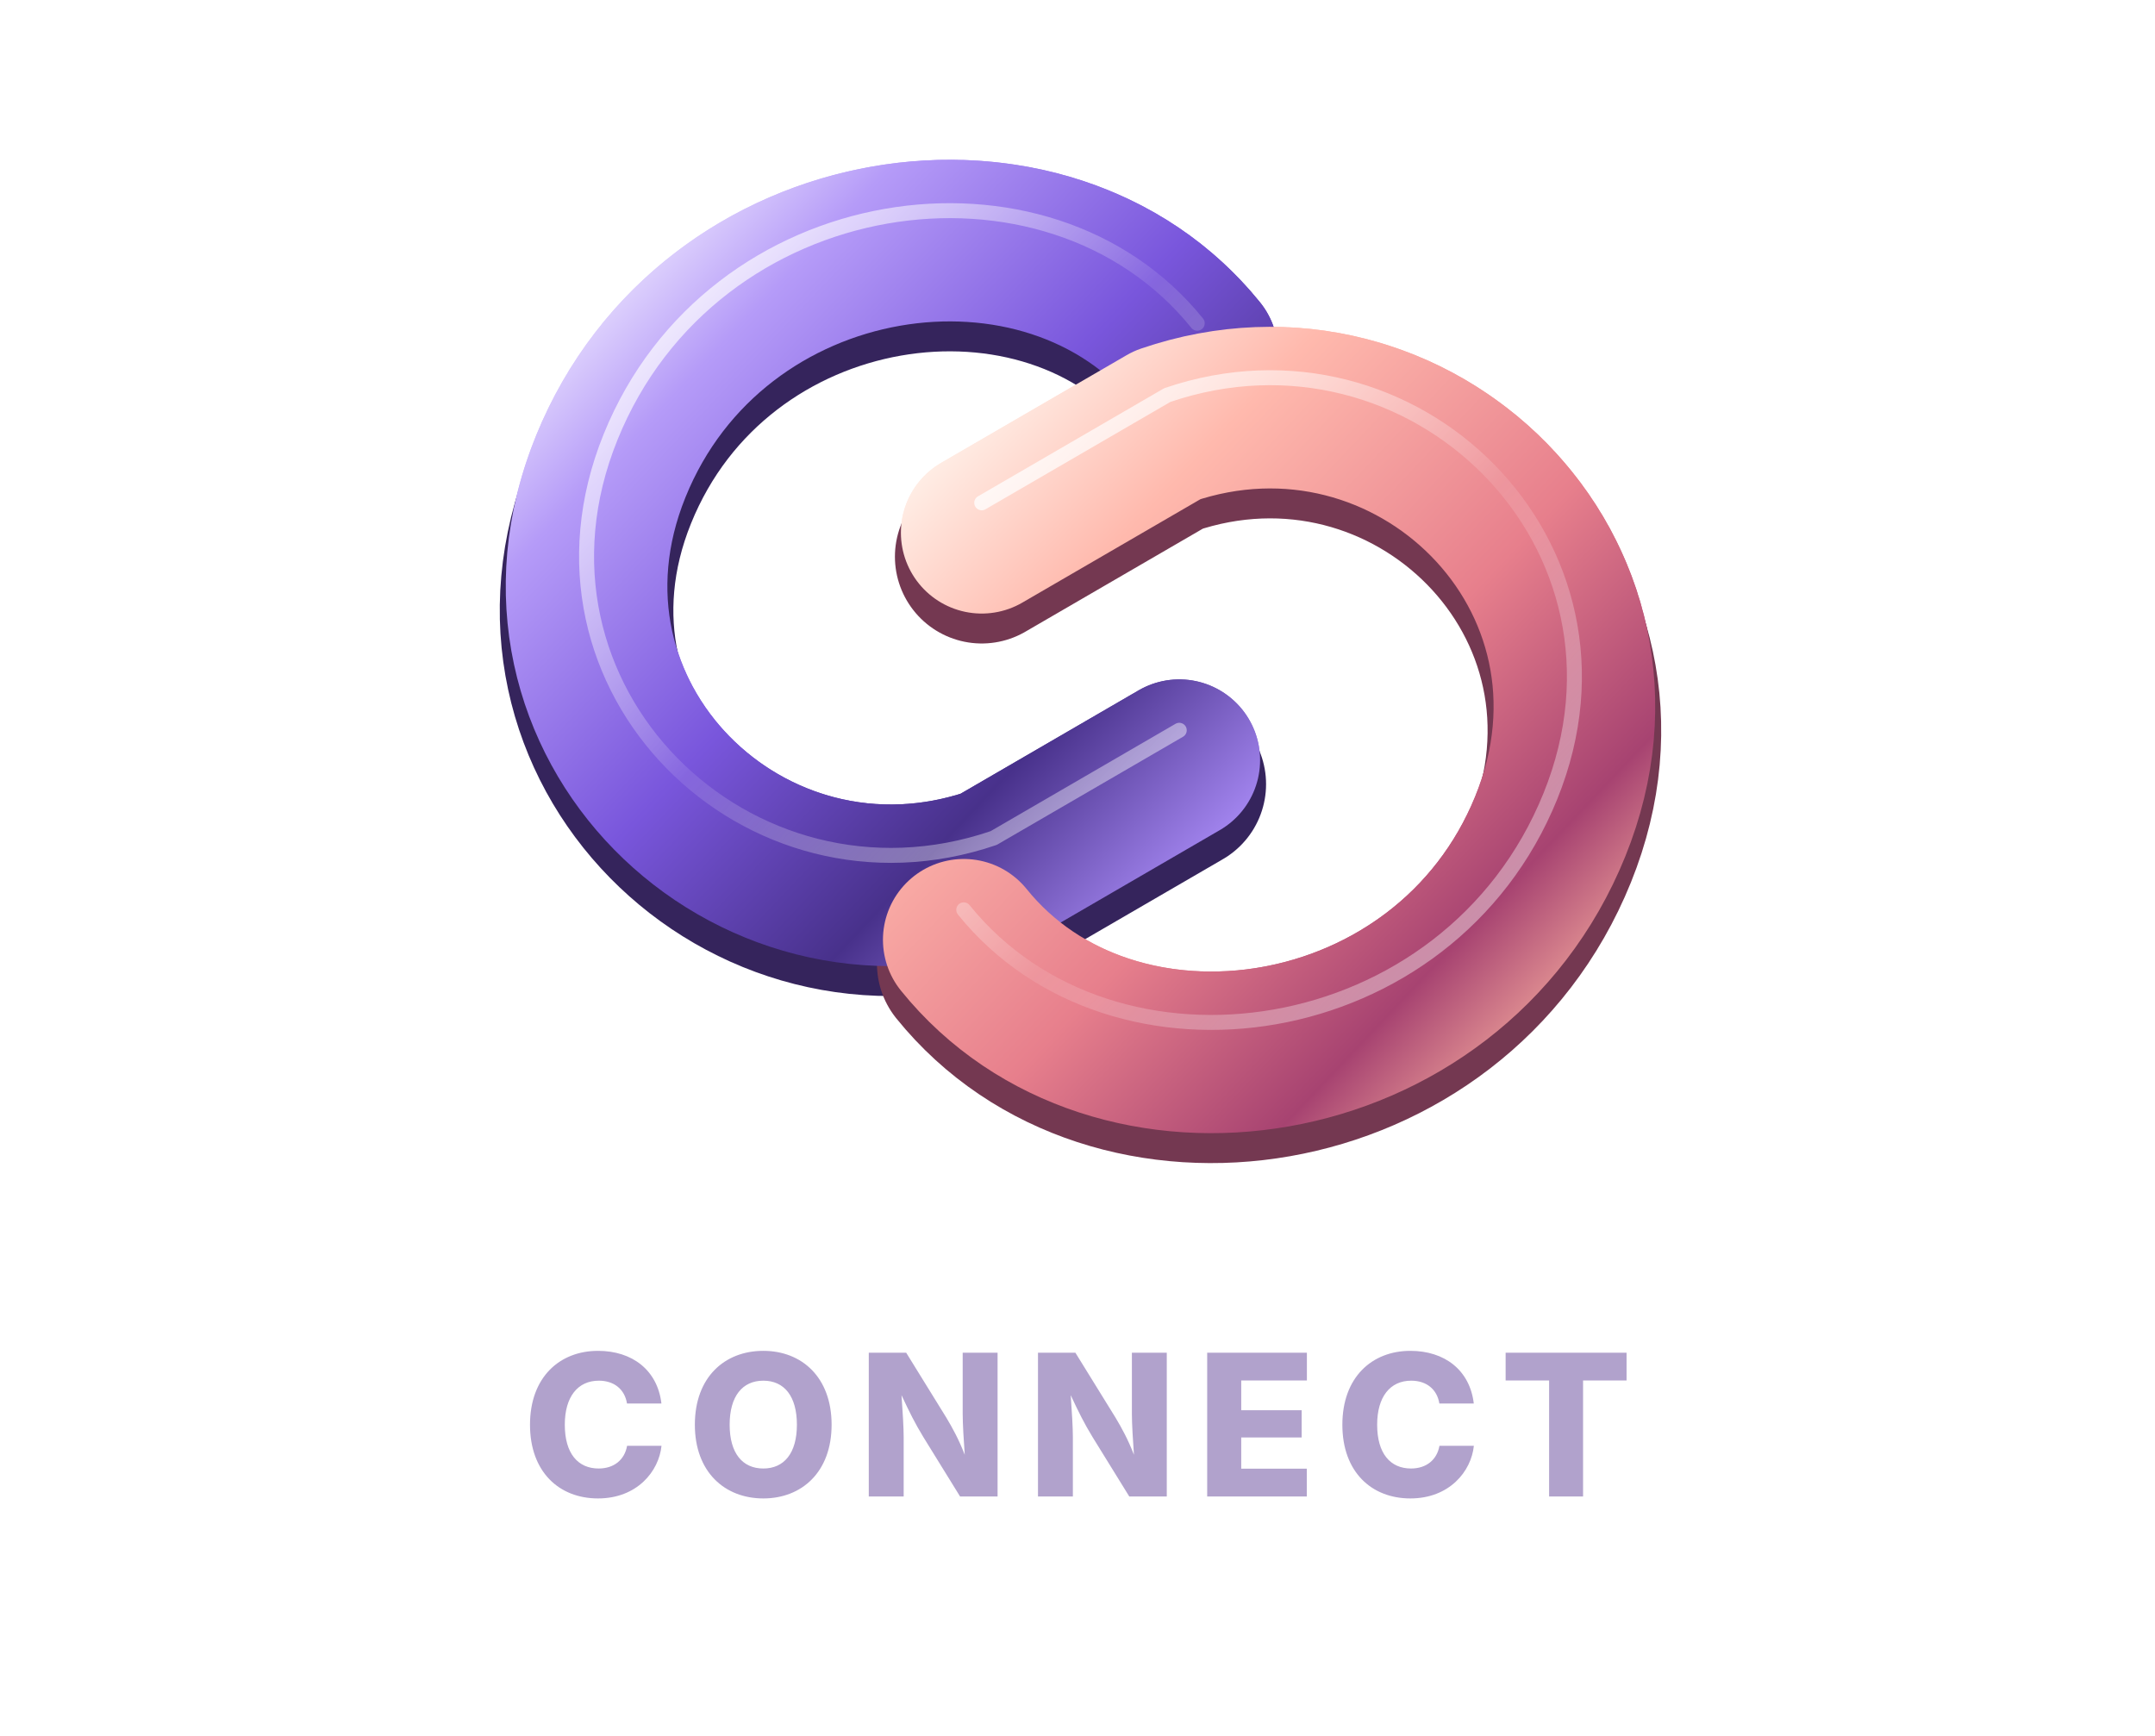
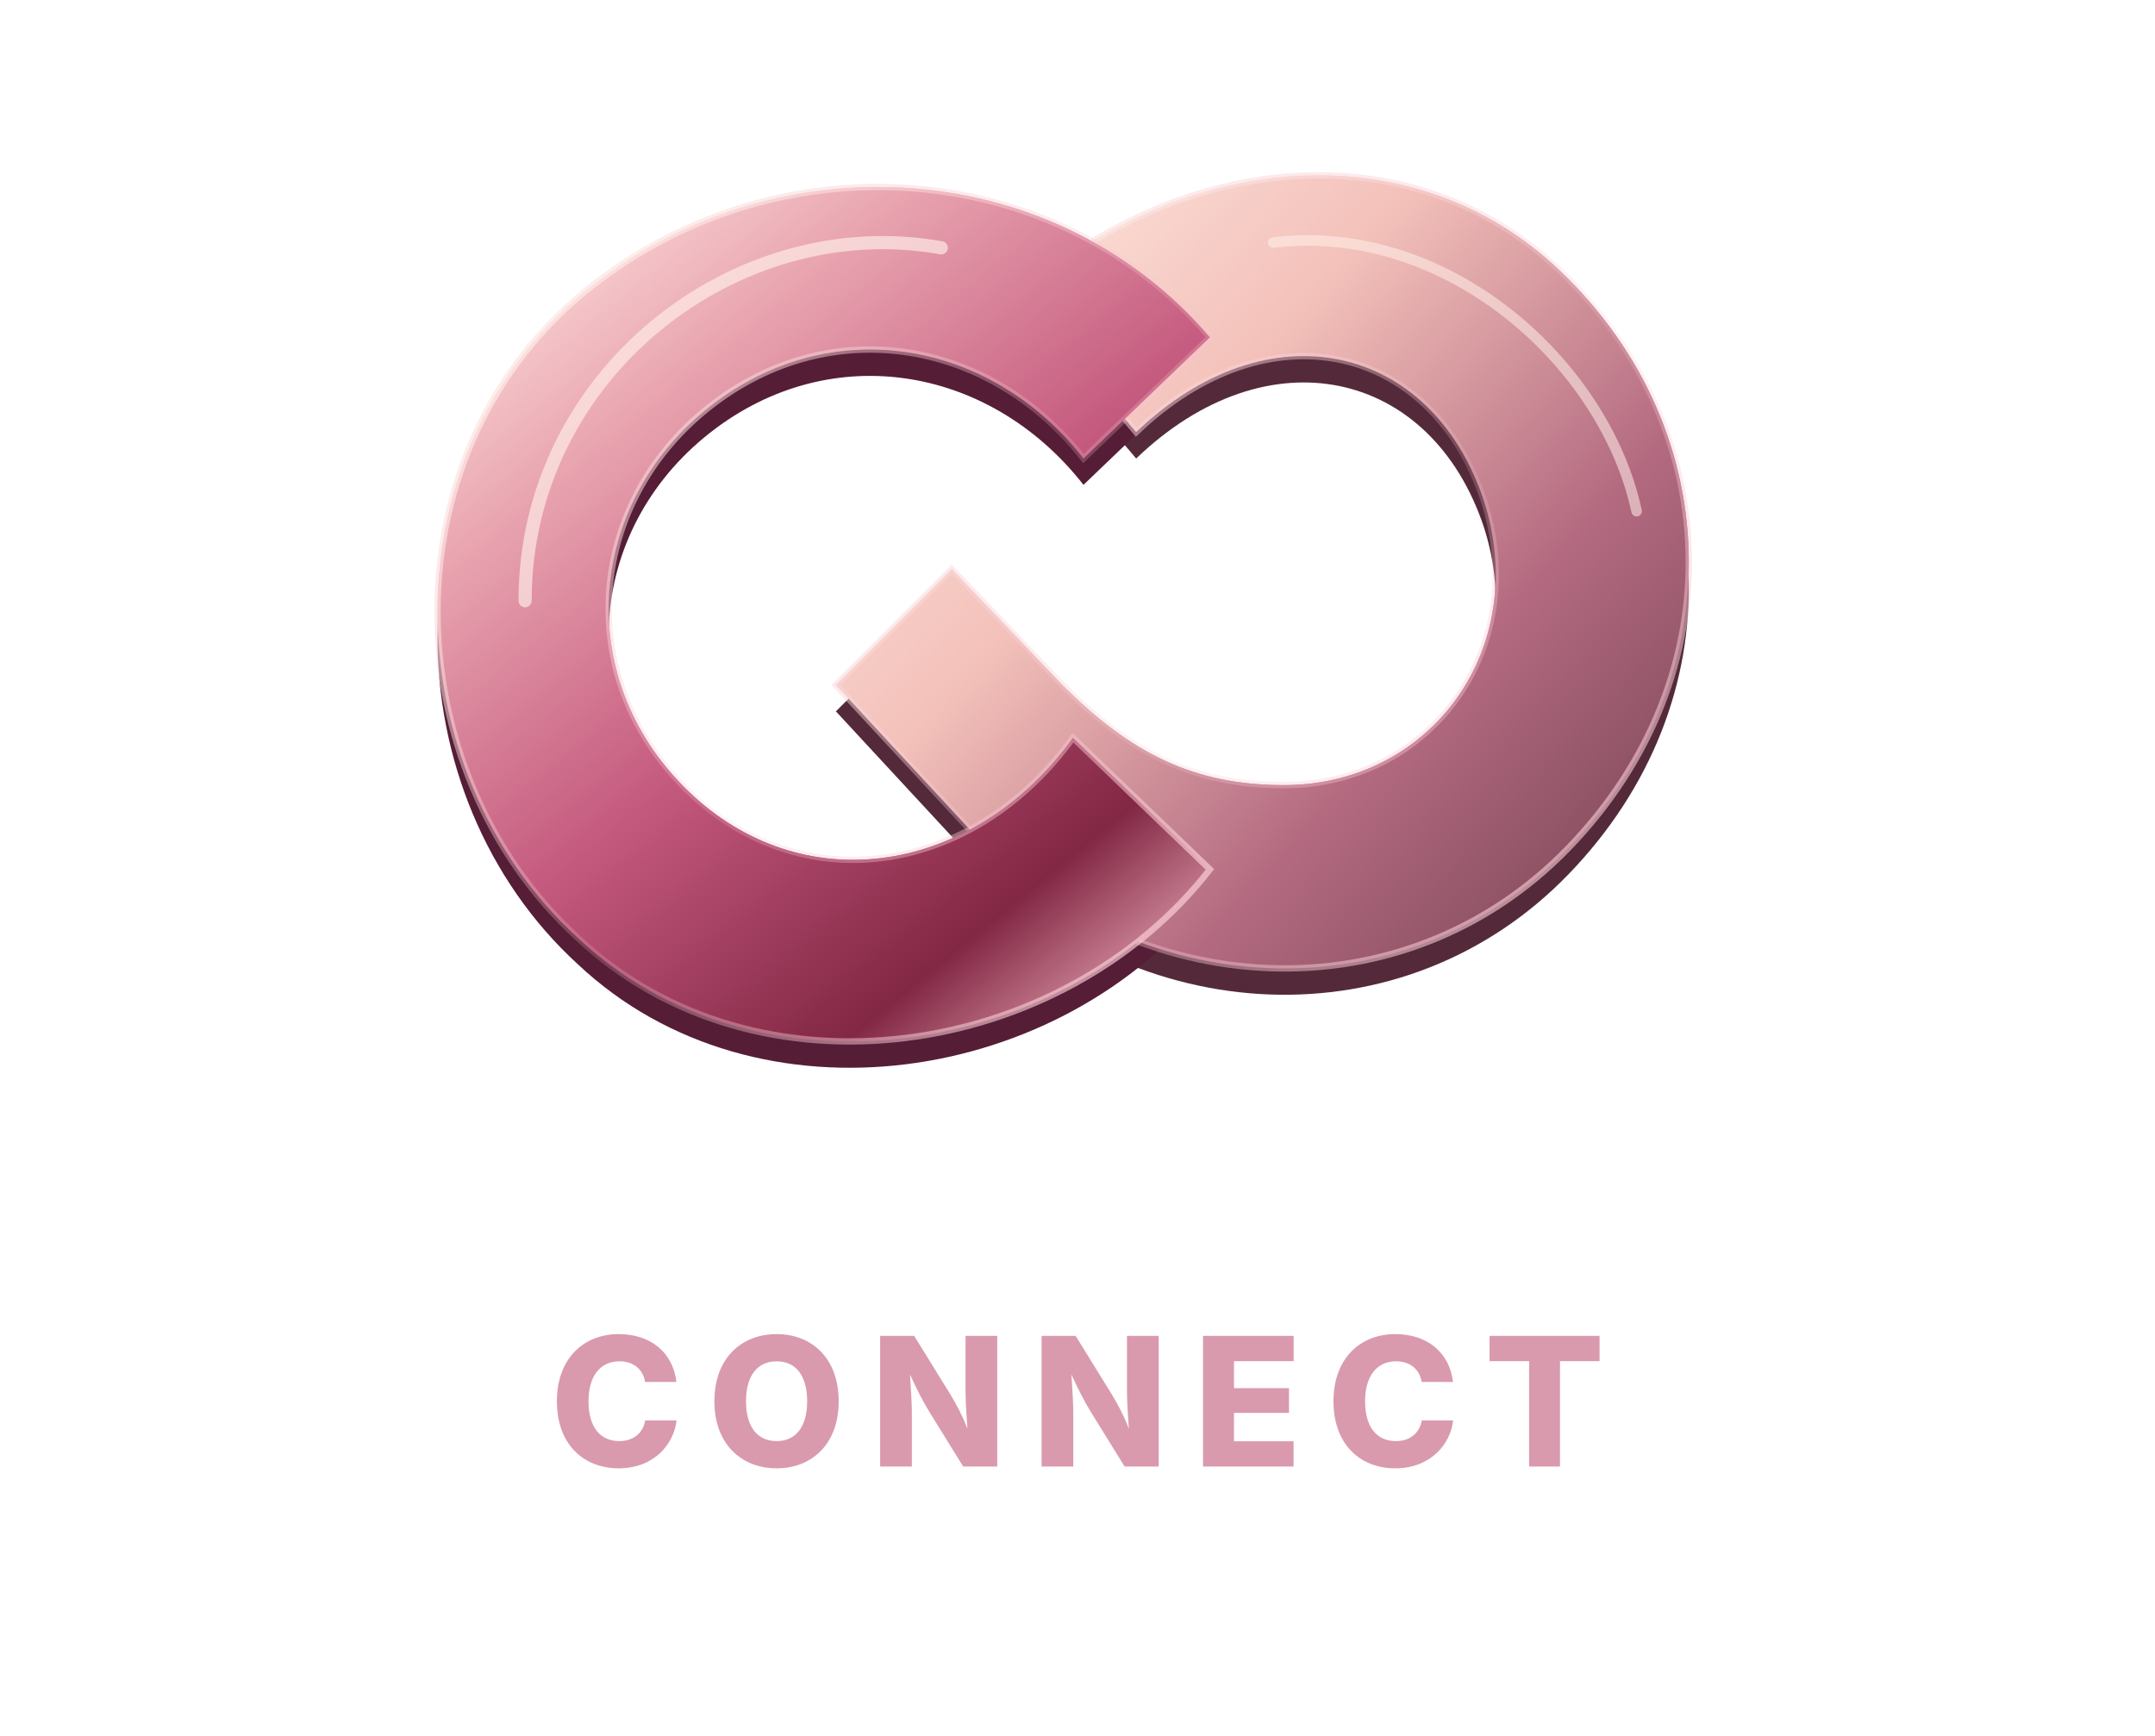
- <svg xmlns="http://www.w3.org/2000/svg" viewBox="0 0 360 290" width="360" height="290">
+ <svg xmlns="http://www.w3.org/2000/svg" viewBox="0 0 360 290" width="360" height="290" role="img" aria-label="CONNECT">
  <defs>
-     <linearGradient id="ice" x1="0" y1="0" x2="1" y2="1">
-       <stop stop-color="#f4efff" />
-       <stop offset=".19" stop-color="#b59bf8" />
-       <stop offset=".49" stop-color="#7956dc" />
-       <stop offset=".76" stop-color="#48318b" />
-       <stop offset="1" stop-color="#a88af5" />
+     <linearGradient id="petal" x1=".12" y1="0" x2=".86" y2="1">
+       <stop stop-color="#FFE4DF" />
+       <stop offset=".24" stop-color="#E8A3AF" />
+       <stop offset=".54" stop-color="#C4597E" />
+       <stop offset=".84" stop-color="#822744" />
+       <stop offset="1" stop-color="#E4A3B2" />
    </linearGradient>
-     <linearGradient id="rose" x1="0" y1="0" x2="1" y2="1">
-       <stop stop-color="#fff1e9" />
-       <stop offset=".23" stop-color="#ffb9ad" />
-       <stop offset=".56" stop-color="#e77f8c" />
-       <stop offset=".82" stop-color="#a74371" />
-       <stop offset="1" stop-color="#fcb5a2" />
+     <linearGradient id="silk" x1="0" y1=".1" x2="1" y2=".95">
+       <stop stop-color="#FFECE4" />
+       <stop offset=".35" stop-color="#F3C1BA" />
+       <stop offset=".68" stop-color="#B36A80" />
+       <stop offset="1" stop-color="#754252" />
    </linearGradient>
-     <linearGradient id="shine" x1="0" y1="0" x2="1" y2="1">
-       <stop stop-color="#fff" stop-opacity=".94" />
-       <stop offset=".52" stop-color="#fff" stop-opacity=".1" />
-       <stop offset="1" stop-color="#fff" stop-opacity=".55" />
+     <linearGradient id="edge" x1="0" y1="0" x2="1" y2="1">
+       <stop stop-color="#FFF5EC" />
+       <stop offset=".55" stop-color="#F7C3CF" stop-opacity=".2" />
+       <stop offset="1" stop-color="#FFD5DC" stop-opacity=".8" />
    </linearGradient>
  </defs>
-   <style>.trace{stroke-dasharray:1;stroke-dashoffset:0;animation:trace 1.2s cubic-bezier(.2,.7,.2,1) both}.second{animation-delay:.18s}.final{animation:reveal .55s .88s both}.word{animation:word .5s 1.15s both}@keyframes trace{from{stroke-dashoffset:1}to{stroke-dashoffset:0}}@keyframes reveal{from{opacity:0}to{opacity:1}}@keyframes word{from{opacity:0;transform:translateY(8px)}to{opacity:1;transform:translateY(0)}}@media(prefers-reduced-motion:reduce){*{animation:none!important}}</style>
-   <g transform="translate(70 8)" fill="none" stroke-linecap="round">
-     <path class="trace" pathLength="1" d="M 130 51 C 105 20 49 28 32 70 C 15 112 55 151 96 137 L 127 119" stroke="url(#ice)" stroke-width="27" />
-     <path class="trace second" pathLength="1" d="M 94 81 L 125 63 C 166 49 206 88 189 130 C 172 172 116 180 91 149" stroke="url(#rose)" stroke-width="27" />
-     <g class="final">
-       <g fill="none" stroke-linecap="round" stroke-linejoin="round">
-         <path d="M 130 51 C 105 20 49 28 32 70 C 15 112 55 151 96 137 L 127 119" transform="translate(0 4)" stroke="#35245c" stroke-width="29" />
-         <path d="M 94 81 L 125 63 C 166 49 206 88 189 130 C 172 172 116 180 91 149" transform="translate(0 4)" stroke="#743851" stroke-width="29" />
-         <path d="M 130 51 C 105 20 49 28 32 70 C 15 112 55 151 96 137 L 127 119" stroke="url(#ice)" stroke-width="27" />
-         <path d="M 94 81 L 125 63 C 166 49 206 88 189 130 C 172 172 116 180 91 149" stroke="url(#rose)" stroke-width="27" />
-         <path d="M 130 51 C 105 20 49 28 32 70 C 15 112 55 151 96 137 L 127 119" transform="translate(0 -5)" stroke="url(#shine)" stroke-width="2.5" />
-         <path d="M 94 81 L 125 63 C 166 49 206 88 189 130 C 172 172 116 180 91 149" transform="translate(0 -5)" stroke="url(#shine)" stroke-width="2.5" />
+   <style>.part{animation:appear .8s cubic-bezier(.2,.8,.2,1) both;transform-box:fill-box;transform-origin:center}.b{animation-name:fromRight;animation-delay:.12s}.finish{animation:finish .45s .75s both}.word{animation:word .5s .85s both}@keyframes appear{from{opacity:0;transform:translate(-42px,10px) rotate(-22deg) scale(.86)}to{opacity:1;transform:none}}@keyframes fromRight{from{opacity:0;transform:translate(42px,-10px) rotate(22deg) scale(.86)}to{opacity:1;transform:none}}@keyframes finish{from{opacity:0}to{opacity:1}}@keyframes word{from{opacity:0;letter-spacing:10px}to{opacity:1;letter-spacing:4px}}@media(prefers-reduced-motion:reduce){*{animation:none!important}}</style>
+   <g transform="translate(71 15) scale(.88)">
+     <g transform="translate(-16 0)">
+       <path class="part b" d="M 151 65 C 176 41 207 48 217 78 C 226 106 207 132 179 132 C 162 132 150 126 137 113 L 116 91 L 94 113 L 119 140 C 151 174 202 176 233 144 C 265 111 263 63 230 33 C 201 7 158 13 129 39 Z" fill="url(#silk)" />
+       <path class="part" d="M 165 47 C 136 13 84 9 48 37 C 8 68 10 129 45 161 C 79 193 137 184 165 148 L 139 123 C 121 148 90 154 68 135 C 44 114 46 80 69 61 C 92 42 123 47 141 70 Z" fill="url(#petal)" />
+     </g>
+     <g class="finish">
+       <g transform="translate(-16 0)">
+         <path d="M 151 65 C 176 41 207 48 217 78 C 226 106 207 132 179 132 C 162 132 150 126 137 113 L 116 91 L 94 113 L 119 140 C 151 174 202 176 233 144 C 265 111 263 63 230 33 C 201 7 158 13 129 39 Z" fill="#542A3A" transform="translate(0 5)" />
+         <path d="M 165 47 C 136 13 84 9 48 37 C 8 68 10 129 45 161 C 79 193 137 184 165 148 L 139 123 C 121 148 90 154 68 135 C 44 114 46 80 69 61 C 92 42 123 47 141 70 Z" fill="#561D36" transform="translate(0 5)" />
+         <path d="M 151 65 C 176 41 207 48 217 78 C 226 106 207 132 179 132 C 162 132 150 126 137 113 L 116 91 L 94 113 L 119 140 C 151 174 202 176 233 144 C 265 111 263 63 230 33 C 201 7 158 13 129 39 Z" fill="url(#silk)" stroke="url(#edge)" stroke-width="1.2" />
+         <path d="M 165 47 C 136 13 84 9 48 37 C 8 68 10 129 45 161 C 79 193 137 184 165 148 L 139 123 C 121 148 90 154 68 135 C 44 114 46 80 69 61 C 92 42 123 47 141 70 Z" fill="url(#petal)" stroke="url(#edge)" stroke-width="1.2" />
+         <path d="M35 97C35 54 75 23 114 30" fill="none" stroke="#FFF0E9" stroke-opacity=".65" stroke-width="2.5" stroke-linecap="round" />
+         <path d="M177 29C210 25 240 52 246 80" fill="none" stroke="#FFF0E9" stroke-opacity=".55" stroke-width="2" stroke-linecap="round" />
      </g>
    </g>
  </g>
-   <text class="word" x="180" y="250" text-anchor="middle" font-family="Inter,Arial,sans-serif" font-weight="800" font-size="33" letter-spacing="3" fill="#b1a2cc">CONNECT</text>
+   <text class="word" x="180" y="245" text-anchor="middle" font-family="Inter,Arial,sans-serif" font-size="30" font-weight="800" letter-spacing="4" fill="#D99AAE">CONNECT</text>
</svg>
